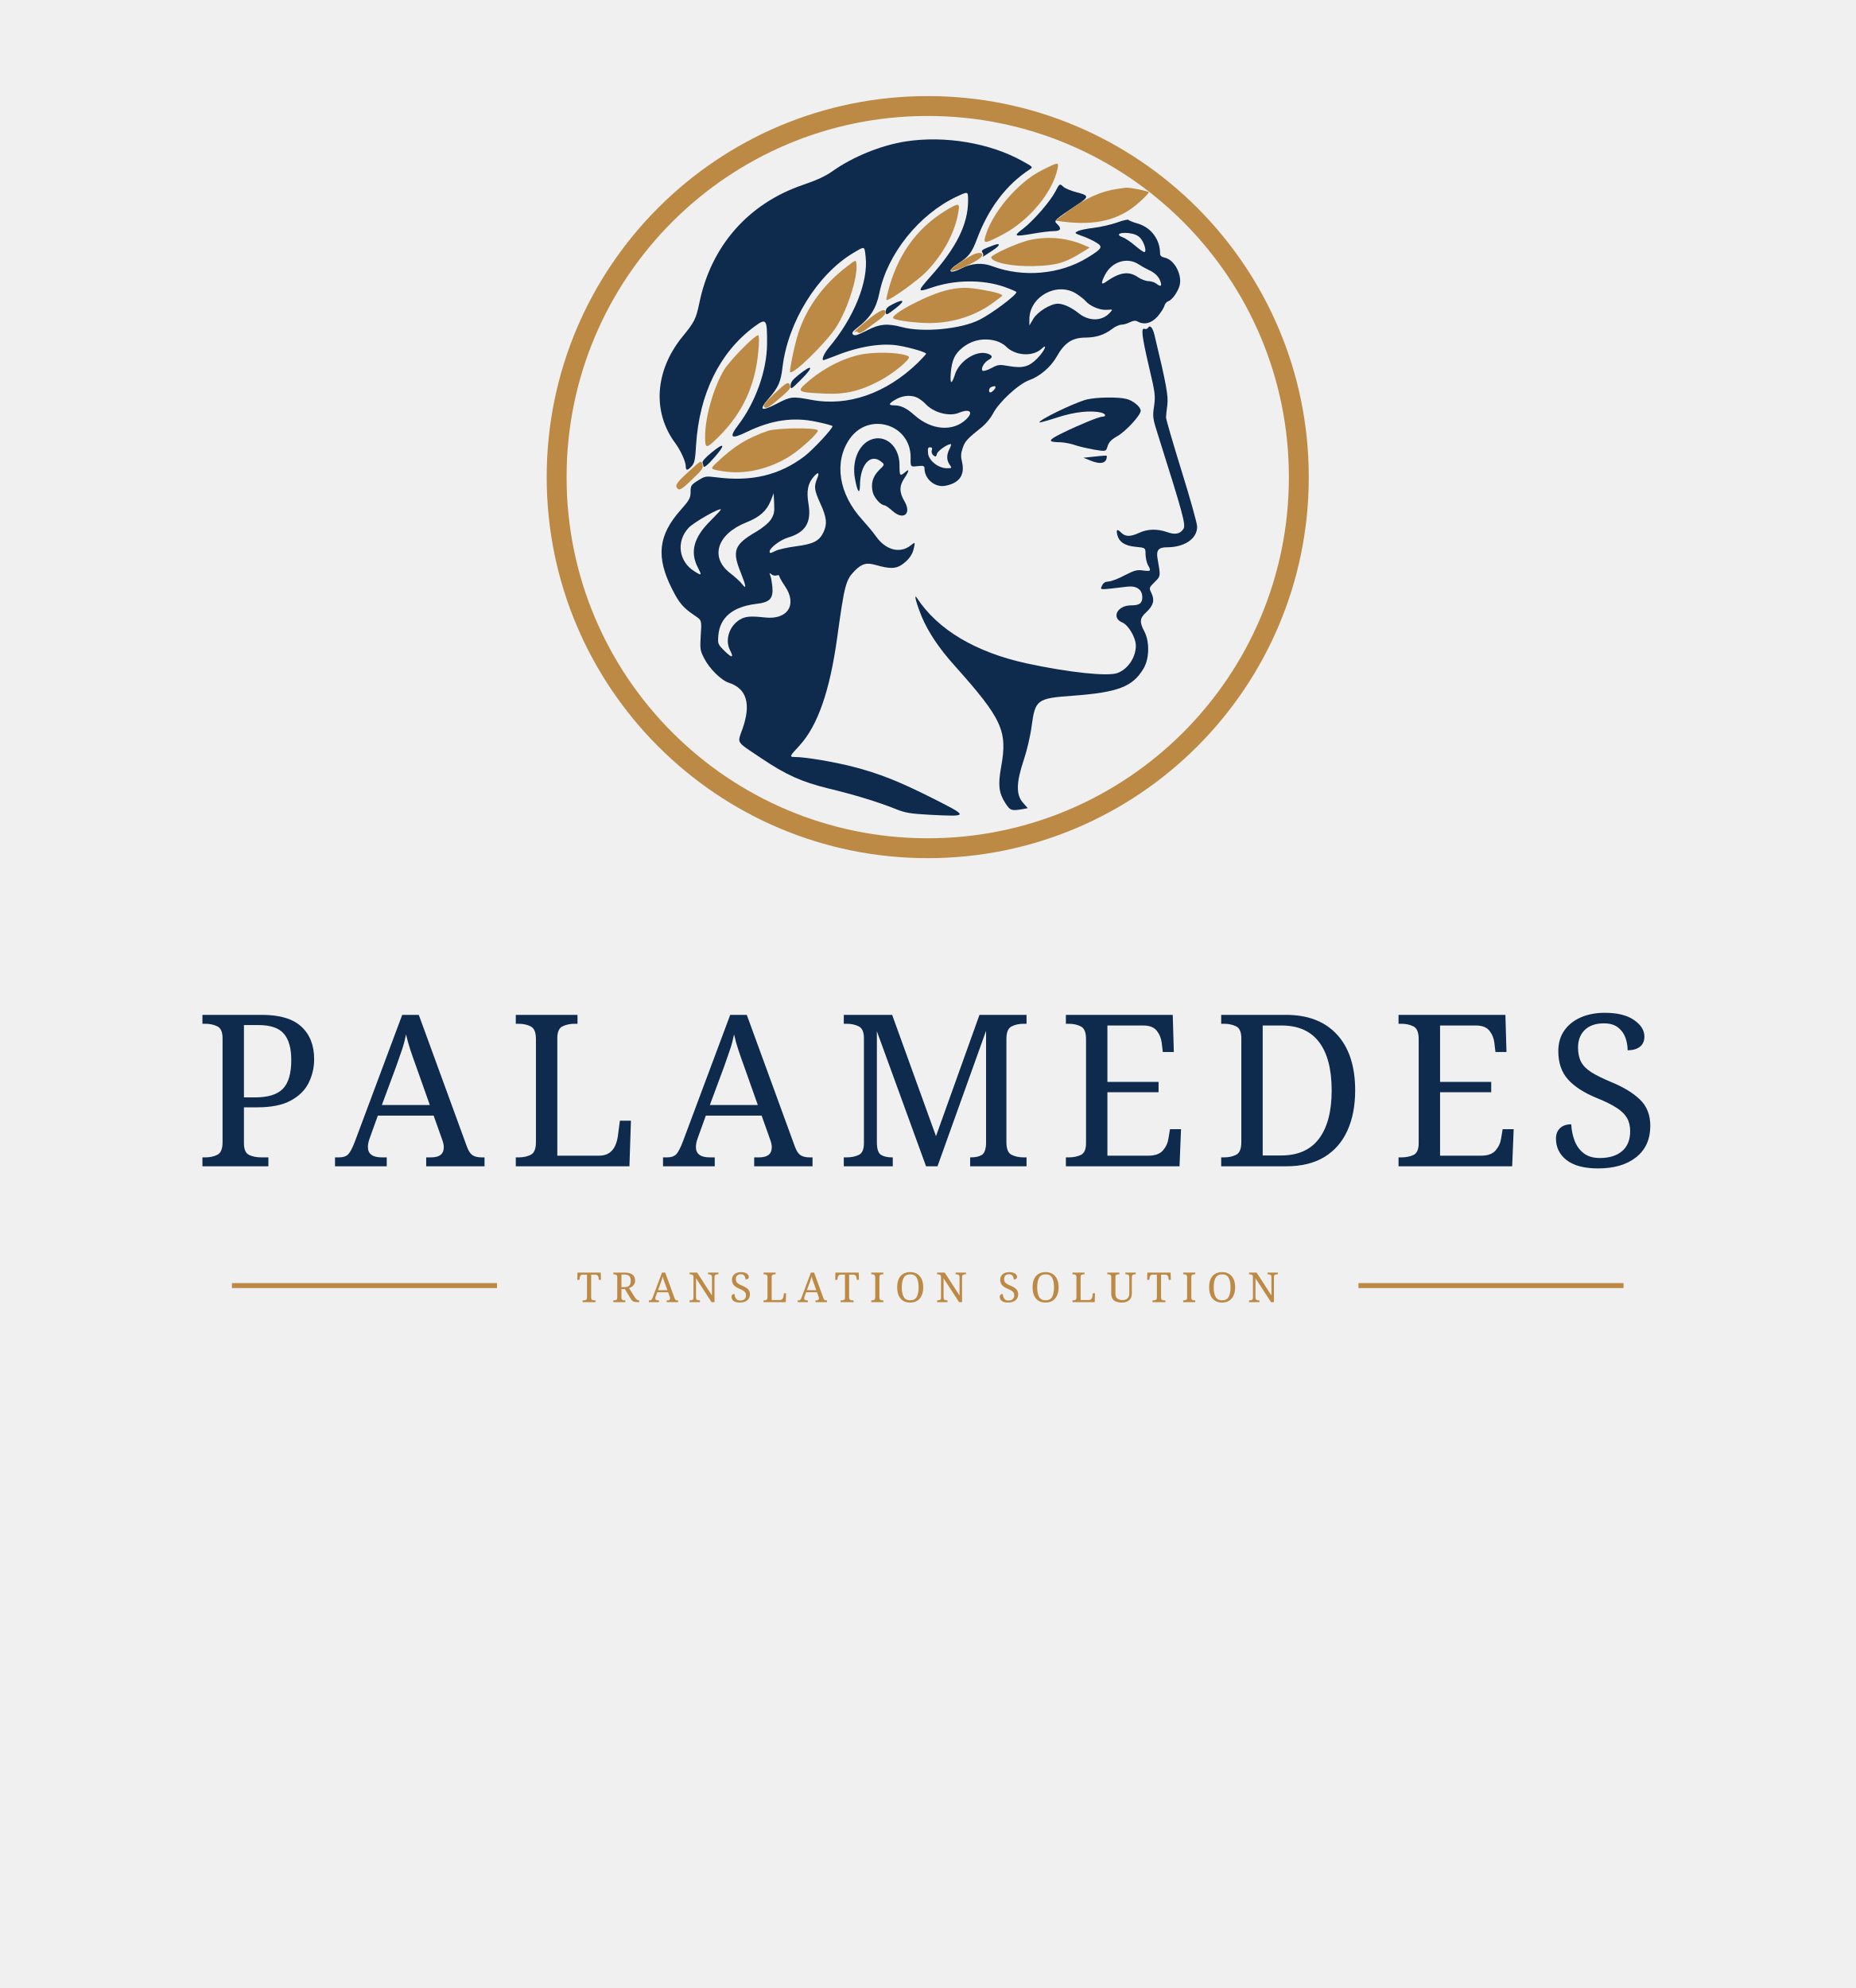
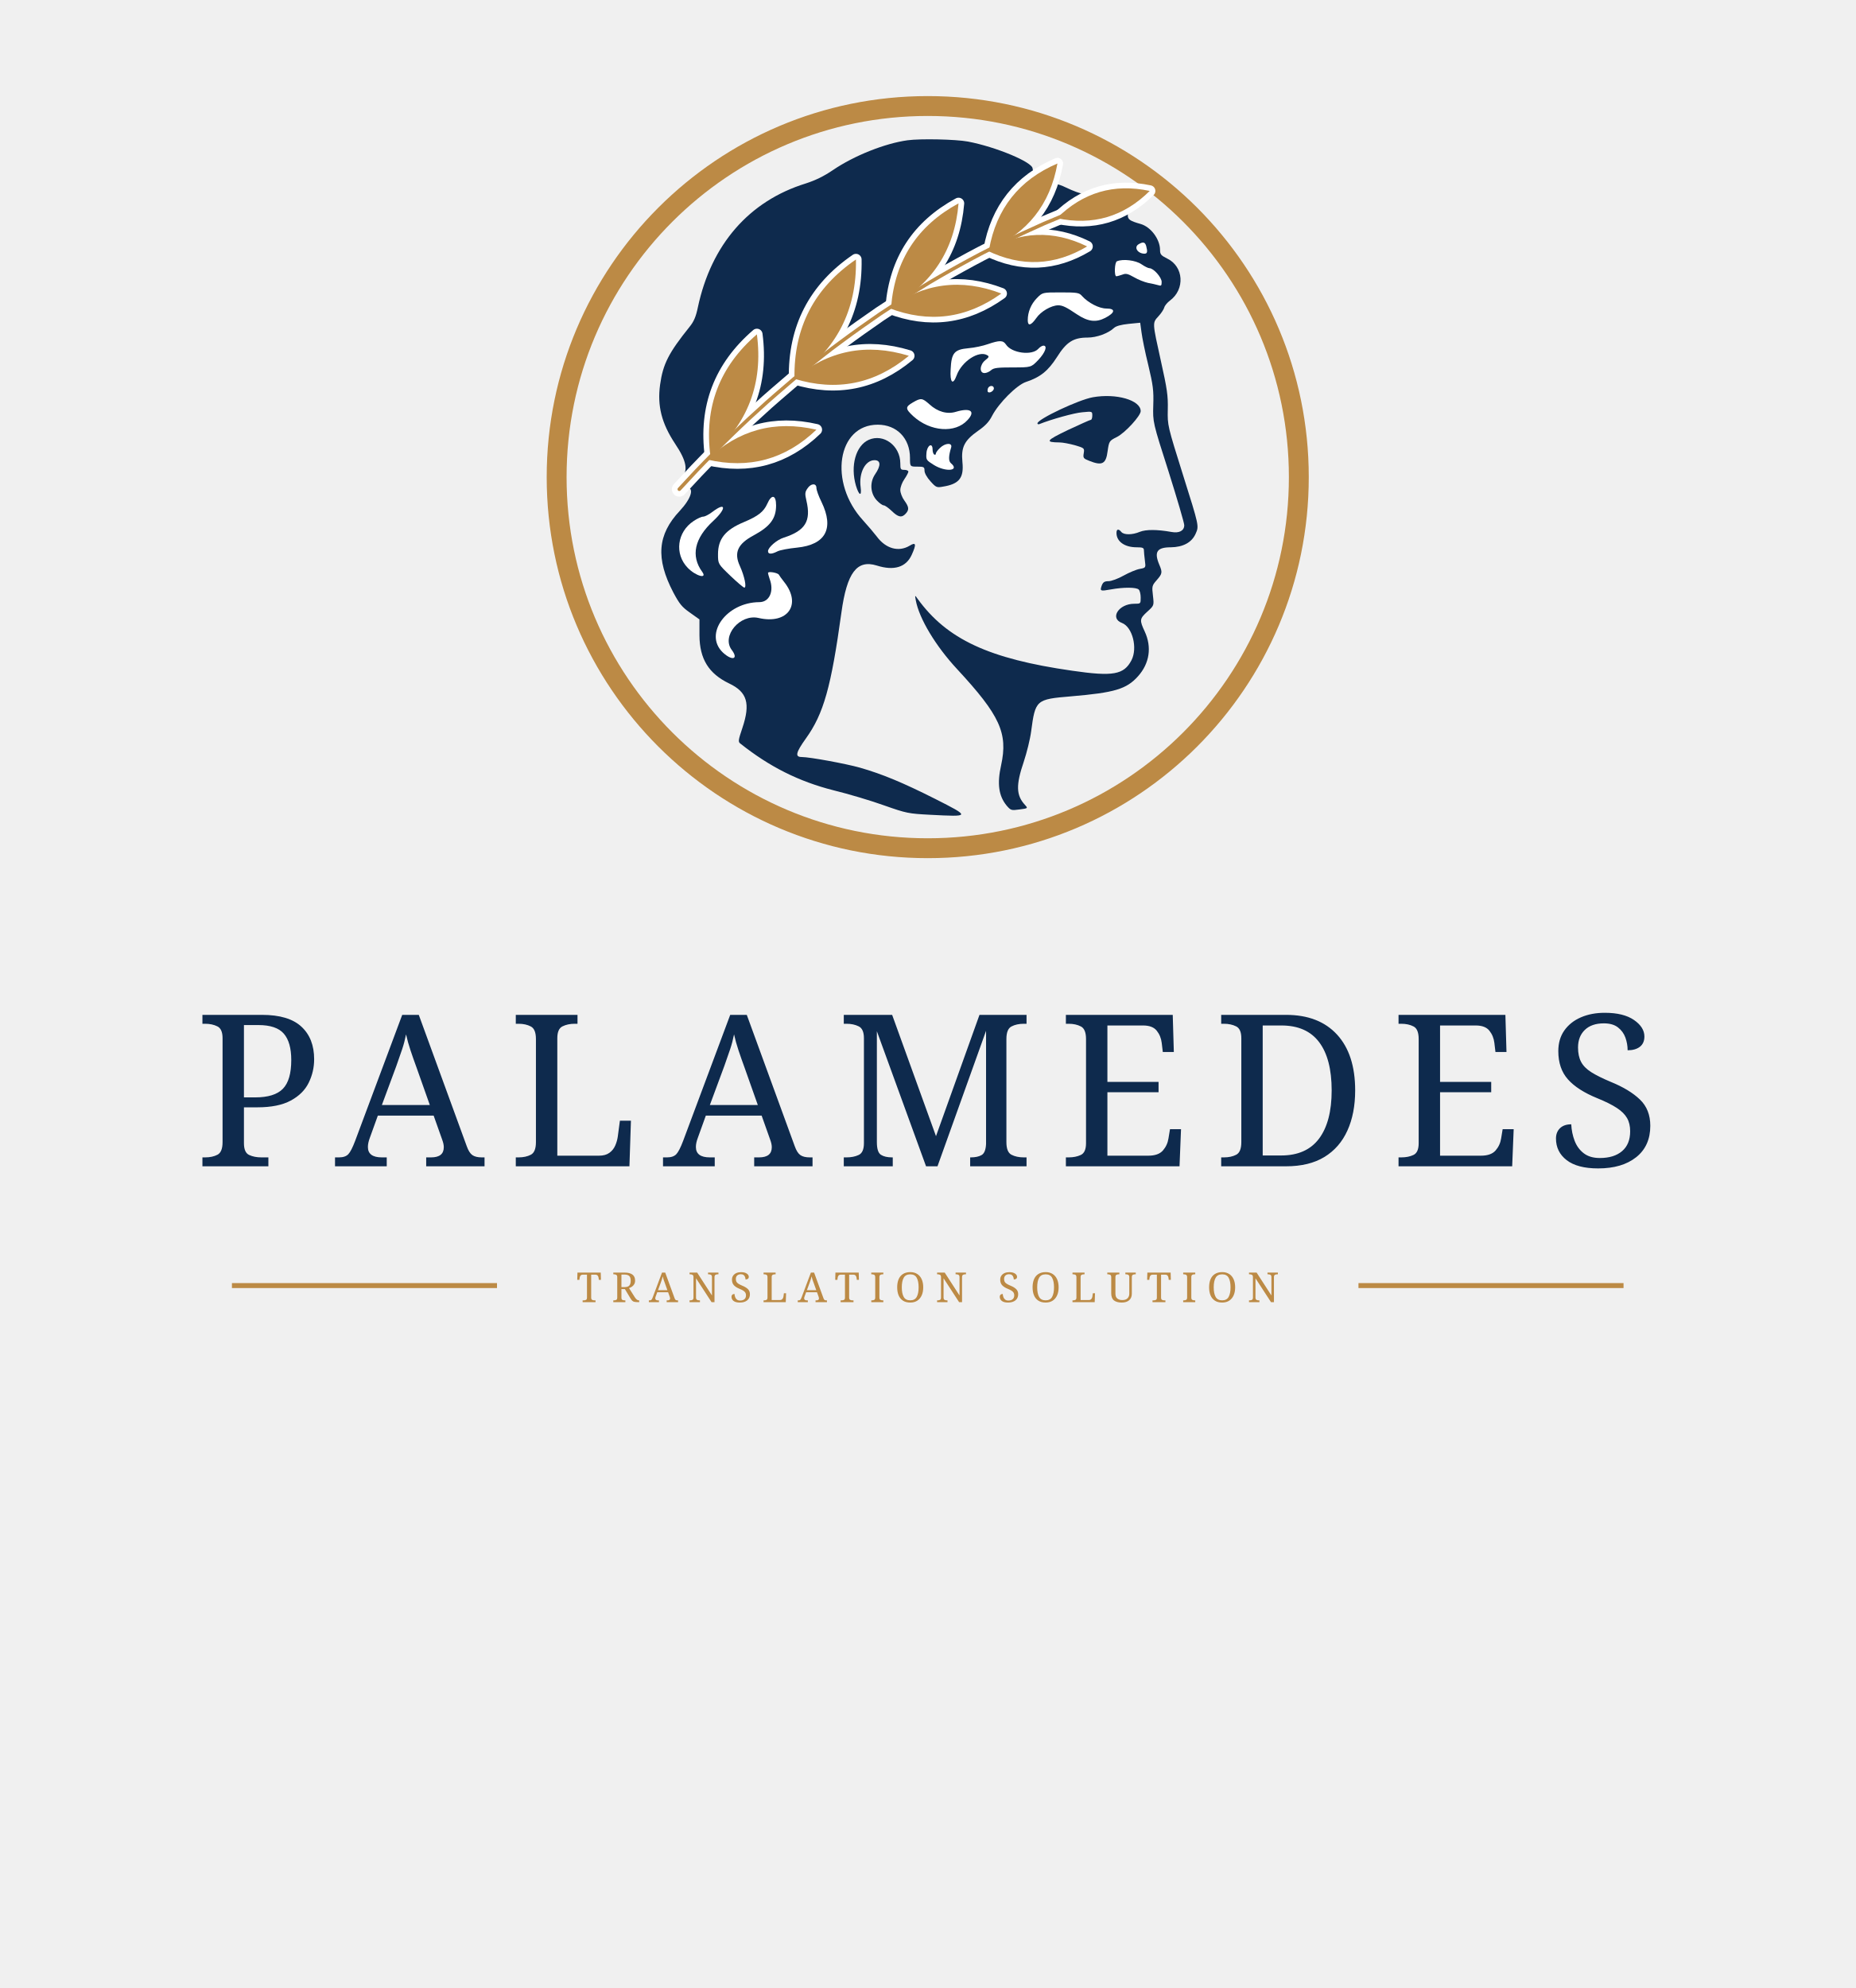
<svg xmlns="http://www.w3.org/2000/svg" viewBox="0 0 560 600" role="img" aria-label="PALAMEDES">
  <defs>
    <style>
      @font-face{ font-family:"Cinzel Hellenic"; src:url("CinzelHellenic-Regular.ttf") format("truetype"); }
      .navy { fill:#0E2A4D; }
      .gold { fill:#BC8A45; }
+       .stem { fill:none; stroke:#BC8A45; stroke-width:2.2; stroke-linecap:round; stroke-linejoin:round; }
      .ring { fill:none; stroke:#BC8A45; stroke-width:6; }
      .wordmark { font-family:"Cinzel Hellenic", serif; font-weight:400; }
    </style>
  </defs>
  <g transform="translate(160.0,24)">
    <circle class="ring" cx="120" cy="120" r="112" />
-     <g transform="translate(120,120) scale(0.4869) translate(-235.0,-256.5)">
+     <g transform="translate(120,120) scale(0.4869) translate(-235,-256.5)">
      <g class="navy" transform="translate(0,500) scale(0.1,-0.1)">
-         <path d="M2215 4516 c-155 -24 -328 -95 -453 -183 -44 -32 -101 -58 -187 -87 -338 -116 -569 -379 -641 -733 -20 -96 -30 -117 -104 -207 -172 -211 -189 -469 -43 -663 31 -43 63 -112 63 -140 0 -29 11 -29 37 0 17 18 22 41 27 131 20 318 146 574 360 733 76 56 81 50 80 -107 -1 -165 -72 -363 -180 -504 -58 -77 -43 -88 52 -42 154 75 290 95 434 64 55 -11 100 -24 100 -27 0 -16 -120 -145 -173 -186 -155 -118 -329 -160 -549 -131 -64 8 -69 7 -112 -20 -43 -27 -46 -32 -46 -71 0 -37 -7 -50 -60 -110 -141 -158 -156 -292 -54 -493 44 -87 68 -115 141 -164 42 -28 42 -28 36 -120 -5 -85 -4 -95 20 -142 33 -66 107 -139 155 -154 110 -36 138 -131 84 -285 -33 -94 -45 -74 117 -183 153 -103 250 -146 412 -186 158 -38 304 -82 417 -127 64 -26 93 -30 215 -37 243 -12 243 -12 22 100 -212 107 -336 156 -499 198 -111 29 -295 60 -355 60 -41 0 -40 2 24 71 113 123 188 338 234 671 45 326 53 355 107 411 45 46 74 54 133 37 84 -24 123 -24 160 2 43 29 68 64 76 107 7 34 7 34 -20 13 -67 -53 -155 -30 -216 56 -18 26 -57 72 -85 103 -146 159 -177 358 -78 501 119 171 380 91 378 -116 -1 -58 -1 -58 43 -53 37 4 43 2 43 -15 0 -64 64 -118 127 -107 88 16 124 66 106 146 -9 36 -8 55 4 89 14 42 26 55 122 132 23 19 52 55 65 80 37 72 160 185 225 208 65 23 132 80 168 142 51 91 98 122 185 122 63 1 113 17 160 53 19 15 46 27 59 27 13 0 37 7 52 15 21 10 34 12 47 5 42 -23 86 -12 124 30 19 22 38 51 42 64 3 14 14 28 25 31 23 8 58 55 70 97 18 65 -31 160 -91 173 -22 5 -30 12 -30 28 0 85 -56 159 -136 183 -29 8 -56 19 -59 23 -2 5 -35 -2 -72 -16 -37 -13 -103 -28 -145 -33 -43 -5 -87 -14 -99 -21 -21 -11 -19 -12 27 -29 27 -9 66 -27 87 -40 46 -27 39 -39 -55 -96 -169 -103 -396 -123 -587 -52 -62 24 -130 19 -192 -13 -79 -40 -94 -17 -19 31 65 42 83 65 116 153 71 189 181 334 324 428 24 16 24 16 -45 54 -199 111 -479 158 -720 121z m385 -369 c0 -144 -73 -291 -233 -469 -83 -93 -83 -99 5 -69 145 50 316 52 451 6 42 -15 77 -30 77 -33 0 -19 -151 -132 -228 -171 -115 -59 -353 -81 -482 -46 -91 24 -139 20 -219 -22 -56 -28 -74 -34 -84 -24 -9 9 -4 18 23 39 84 65 120 121 140 217 49 244 248 491 482 600 70 32 68 33 68 -28z m1066 -228 c25 -26 44 -89 26 -89 -6 0 -32 19 -58 41 -27 23 -61 46 -76 51 -43 15 -22 31 34 26 35 -4 57 -12 74 -29z m-1701 -117 c18 -155 -72 -379 -227 -563 -32 -39 -49 -79 -33 -79 2 0 39 14 81 30 141 56 282 78 385 60 74 -13 169 -41 169 -50 0 -3 -24 -29 -52 -57 -196 -189 -432 -272 -659 -229 -119 22 -128 21 -215 -24 -98 -51 -114 -41 -50 32 60 69 75 102 86 195 33 278 215 573 436 706 76 45 71 47 79 -21z m1694 -49 c15 -10 42 -25 61 -34 40 -18 65 -44 74 -76 8 -26 -1 -29 -28 -8 -11 8 -33 15 -48 15 -16 0 -46 11 -66 25 -57 39 -114 30 -199 -31 -29 -20 -30 -6 -4 45 43 83 139 112 210 64z m-388 -181 c24 -16 50 -36 58 -46 26 -31 91 -58 132 -54 38 3 38 3 17 -19 -49 -53 -130 -53 -194 -1 -45 36 -94 58 -127 58 -45 0 -125 -49 -152 -93 l-25 -42 0 38 c0 141 171 235 291 159z m-497 -293 c21 -6 48 -21 60 -33 56 -59 167 -67 222 -15 41 39 18 -15 -27 -60 -49 -51 -90 -63 -174 -48 -62 11 -69 10 -110 -12 -24 -13 -48 -20 -54 -17 -15 10 7 51 35 67 31 16 26 31 -11 41 -69 18 -170 -49 -196 -130 -21 -67 -32 -62 -26 10 7 80 25 117 72 155 59 48 134 63 209 42z m-4 -287 c0 -10 -22 -32 -32 -32 -13 0 -9 28 5 33 19 8 27 8 27 -1z m-482 -66 c15 -8 36 -24 47 -36 50 -55 148 -82 209 -56 68 28 92 4 43 -42 -82 -77 -214 -66 -318 26 -52 46 -85 62 -130 62 -37 0 -30 13 19 40 44 23 93 25 130 6z m197 -316 c-19 -37 -19 -70 1 -98 15 -21 14 -22 -18 -22 -54 1 -112 48 -116 93 -3 29 0 37 13 37 11 0 15 -6 10 -19 -3 -10 1 -24 10 -31 14 -11 17 -10 22 9 5 19 62 59 86 61 4 0 1 -13 -8 -30z m-821 -185 c-20 -50 -18 -69 21 -155 39 -86 43 -125 19 -176 -26 -55 -63 -74 -172 -88 -53 -7 -112 -20 -129 -30 -28 -14 -33 -14 -33 -2 0 22 66 72 113 86 109 32 147 93 128 208 -14 83 -4 130 36 174 26 28 33 21 17 -17z m-287 -254 c-14 -21 -52 -52 -91 -75 -136 -79 -150 -118 -95 -253 33 -82 37 -109 9 -72 -11 15 -45 46 -75 69 -127 98 -81 242 100 314 83 33 126 71 152 135 l18 46 3 -64 c3 -53 -1 -69 -21 -100z m-371 -4 c-106 -104 -131 -194 -82 -290 27 -53 26 -55 -20 -26 -98 60 -115 186 -36 270 32 34 190 124 200 114 2 -2 -26 -32 -62 -68z m408 -341 c9 3 16 1 16 -5 0 -6 16 -34 35 -62 78 -114 17 -210 -124 -194 -91 10 -121 7 -155 -13 -66 -39 -95 -127 -61 -191 25 -48 11 -49 -36 -2 -40 40 -41 43 -37 94 9 112 89 178 233 196 87 10 108 32 102 106 -3 28 -8 59 -13 70 -7 17 -6 18 8 7 8 -7 23 -10 32 -6z" />
-         <path d="M2133 3507 c-32 -16 -43 -27 -43 -45 0 -26 4 -25 63 21 60 47 50 60 -20 24z" />
-         <path d="M1551 3070 c-39 -31 -51 -47 -51 -67 0 -26 3 -25 60 32 86 85 80 106 -9 35z" />
-         <path d="M3141 4205 c-33 -63 -137 -182 -200 -230 -63 -48 -57 -51 61 -31 50 9 109 16 130 16 43 0 50 16 19 45 -22 19 -16 24 131 122 69 46 68 54 -11 74 -34 9 -70 24 -79 33 -25 22 -24 22 -51 -29z" />
-         <path d="M2760 3873 c-71 -26 -82 -33 -71 -46 6 -8 7 -18 3 -23 -4 -4 0 -4 8 2 8 5 32 21 52 34 48 31 52 49 8 33z" />
-         <path d="M3715 3360 c-4 -6 -13 -9 -21 -6 -23 9 -17 -44 27 -233 39 -165 41 -180 32 -246 -10 -67 -9 -75 28 -190 151 -478 170 -547 154 -571 -21 -32 -52 -38 -104 -19 -59 20 -117 19 -170 -5 -55 -26 -86 -25 -112 1 -25 25 -32 20 -24 -14 12 -45 47 -68 114 -74 61 -6 61 -6 61 -47 1 -22 7 -52 15 -66 21 -37 19 -40 -29 -34 -39 6 -55 1 -116 -30 -39 -21 -84 -38 -100 -38 -20 -1 -31 -8 -40 -26 -12 -28 -22 -27 156 -6 59 7 94 -18 94 -66 0 -37 -18 -50 -70 -50 -85 0 -124 -77 -54 -106 38 -16 84 -94 84 -144 0 -72 -49 -145 -113 -169 -59 -23 -302 3 -562 59 -318 69 -553 209 -682 406 -21 32 -5 -30 29 -114 40 -96 107 -197 204 -305 295 -330 330 -405 289 -628 -20 -111 -15 -160 25 -223 31 -48 38 -50 102 -40 l38 7 -30 34 c-43 49 -42 124 5 264 20 60 41 149 49 210 22 165 33 173 256 189 282 21 371 56 438 169 36 61 38 165 5 229 -32 59 -29 83 12 120 43 40 53 74 32 117 -16 34 -16 34 19 69 39 39 38 34 18 149 -8 49 7 67 58 67 110 0 188 53 188 128 0 20 -44 177 -97 347 -53 171 -96 319 -96 330 0 11 4 45 8 76 7 55 -5 126 -79 433 -12 49 -28 67 -41 46z" />
-         <path d="M3335 2916 c-77 -20 -304 -130 -292 -142 2 -2 52 12 111 31 106 35 210 46 274 29 25 -7 30 -24 6 -24 -21 0 -137 -47 -248 -101 -94 -46 -96 -57 -11 -58 22 -1 59 -8 83 -16 24 -9 78 -21 120 -29 77 -13 77 -13 87 21 8 25 23 41 62 63 52 30 143 129 143 156 0 24 -45 62 -86 73 -51 14 -186 12 -249 -3z" />
-         <path d="M1995 2666 c-75 -32 -116 -134 -96 -241 15 -83 30 -102 31 -40 1 127 65 200 131 146 23 -18 23 -18 -13 -53 -40 -41 -52 -85 -38 -139 10 -35 50 -79 73 -79 5 0 27 -15 48 -34 67 -61 121 -20 75 59 -33 55 -33 96 -1 143 29 43 33 62 8 40 -36 -30 -38 -27 -38 42 0 117 -89 194 -180 156z" />
-         <path d="M1012 2589 c-42 -34 -61 -56 -58 -66 3 -8 6 -17 6 -19 0 -16 25 4 70 56 69 79 60 93 -18 29z" />
-         <path d="M3370 2561 l-55 -6 43 -17 c64 -27 102 -17 102 26 0 6 -3 6 -90 -3z" />
+         <path d="M2225 4523 c-139 -19 -331 -95 -463 -185 -56 -38 -107 -63 -169 -83 -351 -109 -585 -378 -668 -768 -12 -58 -25 -88 -51 -120 -130 -162 -165 -230 -183 -359 -18 -131 9 -239 93 -366 73 -109 83 -169 37 -216 -34 -36 -38 -48 -17 -65 10 -8 16 -9 21 -1 3 5 18 10 32 10 48 0 27 -68 -44 -144 -139 -148 -150 -295 -40 -506 38 -71 53 -90 103 -125 l59 -42 0 -99 c1 -146 57 -237 184 -298 112 -53 133 -124 82 -276 -26 -77 -27 -86 -12 -97 181 -144 363 -235 576 -289 94 -23 235 -65 315 -94 139 -49 151 -51 285 -58 251 -13 251 -13 30 99 -201 101 -326 153 -465 193 -89 25 -312 66 -361 66 -43 0 -37 27 25 114 111 154 157 319 221 782 34 247 96 329 219 291 107 -34 182 -11 217 67 30 66 26 80 -13 56 -68 -41 -148 -19 -204 57 -16 21 -54 66 -85 100 -215 234 -160 593 91 593 118 0 200 -84 200 -206 0 -54 0 -54 45 -54 41 0 45 -2 45 -25 0 -15 15 -42 37 -66 34 -38 39 -40 77 -33 101 16 131 54 121 152 -9 93 12 134 97 194 45 31 69 57 87 93 41 79 153 191 210 210 88 29 137 68 192 154 59 94 102 121 190 121 56 0 128 26 164 60 13 12 44 20 91 25 l71 7 8 -59 c4 -32 22 -123 42 -203 30 -126 34 -158 31 -250 -3 -105 -3 -105 95 -411 53 -168 97 -318 97 -332 0 -34 -31 -51 -79 -42 -89 16 -158 16 -196 1 -47 -20 -99 -20 -115 -1 -17 21 -30 19 -30 -6 0 -53 50 -89 125 -89 37 0 45 -3 45 -19 0 -10 3 -38 6 -63 6 -45 6 -45 -32 -52 -22 -4 -67 -23 -101 -42 -34 -19 -75 -34 -92 -34 -25 0 -34 -6 -42 -26 -13 -36 -10 -37 57 -25 77 14 157 14 172 -1 7 -7 12 -29 12 -50 0 -38 0 -38 -40 -38 -96 0 -154 -90 -76 -119 65 -25 98 -155 59 -231 -47 -90 -114 -102 -368 -65 -517 74 -776 195 -958 446 -17 24 -17 24 -11 -10 21 -113 123 -283 256 -426 266 -287 316 -397 273 -595 -26 -116 -15 -191 34 -251 26 -30 29 -31 80 -24 53 7 53 7 33 29 -54 59 -56 122 -7 266 19 57 40 142 46 189 26 195 30 199 246 217 272 23 345 45 416 124 72 80 87 181 42 278 -33 71 -32 79 16 123 42 38 42 38 35 99 -7 58 -6 63 23 96 35 40 37 48 16 97 -33 79 -14 107 72 107 76 1 130 30 154 85 21 47 21 47 -77 358 -98 312 -98 312 -96 411 2 86 -4 127 -43 302 -53 240 -53 234 -15 276 17 18 33 43 36 54 3 12 19 31 35 43 95 70 86 212 -17 261 -38 19 -44 26 -44 53 0 66 -57 143 -120 161 -67 19 -80 28 -80 55 0 18 8 32 28 43 32 20 108 96 101 102 -2 3 -34 10 -70 15 -70 12 -141 4 -234 -25 -59 -19 -111 -10 -210 37 -22 11 -46 19 -52 19 -16 0 -17 46 -2 89 15 44 10 46 -56 16 -69 -30 -95 -32 -95 -7 0 39 -227 134 -401 167 -75 14 -293 19 -374 8z" />
+         <path d="M3373 2930 c-89 -16 -343 -136 -343 -162 0 -5 6 -7 13 -4 72 29 215 69 265 73 62 6 62 6 62 -21 0 -14 -4 -26 -9 -26 -5 0 -69 -29 -142 -63 -137 -66 -144 -76 -51 -77 18 0 60 -8 93 -17 60 -18 61 -18 56 -50 -5 -29 -2 -33 34 -47 80 -32 104 -20 114 60 9 62 10 64 58 88 51 26 147 131 147 160 0 68 -151 112 -297 86z" />
+         <path d="M1984 2666 c-80 -36 -115 -161 -79 -284 19 -63 37 -69 29 -9 -12 88 29 167 86 167 39 0 41 -33 4 -87 -35 -51 -30 -120 11 -163 16 -17 35 -30 42 -30 8 0 30 -16 50 -35 40 -39 62 -43 86 -17 23 25 21 42 -8 82 -14 19 -25 48 -25 65 0 17 11 47 25 67 14 20 25 42 25 47 0 6 -11 11 -25 11 -23 0 -25 4 -25 40 0 110 -104 187 -196 146z" />
      </g>
-       <g class="gold" transform="translate(0,500) scale(0.1,-0.1)">
-         <path d="M3059 4338 c-153 -76 -318 -273 -355 -422 -8 -35 7 -32 115 25 162 87 306 261 336 407 8 41 5 41 -96 -10z" />
-         <path d="M3535 4223 c-107 -14 -205 -57 -312 -137 l-82 -61 52 -7 c205 -25 351 13 472 124 30 27 55 54 55 58 0 8 -115 31 -141 29 -8 -1 -27 -4 -44 -6z" />
-         <path d="M2484 4101 c-184 -106 -304 -260 -369 -475 -14 -48 -24 -90 -21 -93 11 -11 199 123 253 181 101 107 169 234 191 354 12 65 8 68 -54 33z" />
-         <path d="M2984 3905 c-75 -16 -246 -94 -241 -109 10 -32 130 -56 262 -53 142 4 194 19 299 84 l50 31 -40 17 c-105 44 -219 54 -330 30z" />
-         <path d="M2640 3818 c-33 -12 -150 -91 -150 -101 0 -17 112 26 173 67 43 29 27 53 -23 34z" />
-         <path d="M1855 3745 c-148 -111 -256 -257 -308 -420 -21 -63 -56 -233 -50 -239 18 -18 214 173 281 272 71 105 140 317 130 398 -3 27 -3 27 -53 -11z" />
-         <path d="M2474 3595 c-116 -25 -361 -153 -337 -176 15 -13 140 -29 224 -29 149 0 292 48 404 133 22 17 42 32 45 34 11 9 -30 23 -110 37 -101 19 -144 19 -226 1z" />
-         <path d="M1995 3423 c-65 -52 -118 -100 -96 -88 7 4 16 2 20 -4 5 -8 22 0 52 22 24 18 61 46 82 61 39 29 49 56 20 56 -10 0 -45 -21 -78 -47z" />
-         <path d="M1202 3233 c-50 -50 -101 -110 -115 -134 -67 -115 -117 -293 -117 -414 0 -77 6 -77 86 2 145 145 222 309 243 518 6 60 7 103 1 109 -5 5 -45 -27 -98 -81z" />
-         <path d="M1960 3199 c-110 -16 -240 -78 -344 -165 -84 -70 -80 -73 89 -81 133 -7 226 15 348 80 84 44 193 135 180 148 -23 23 -174 33 -273 18z" />
-         <path d="M1398 2951 c-57 -55 -70 -72 -61 -82 13 -13 32 -1 122 78 32 28 43 44 38 56 -10 27 -21 21 -99 -52z" />
-         <path d="M1360 2722 c-130 -45 -211 -95 -317 -196 -44 -41 -44 -42 40 -55 133 -21 282 13 411 93 72 46 185 150 174 162 -18 17 -254 14 -308 -4z" />
-         <path d="M868 2469 c-79 -72 -89 -88 -65 -108 11 -8 30 5 86 59 65 62 72 72 64 95 -8 25 -9 24 -85 -46z" />
+       <g fill="#FFFFFF" transform="translate(0,500) scale(0.1,-0.1)">
+         <path d="M3658 3879 c-32 -18 -8 -58 35 -59 18 0 21 11 11 48 -7 24 -19 27 -46 11z" />
+         <path d="M3523 3773 c-15 -5 -18 -93 -4 -93 5 0 22 5 37 10 22 9 34 6 73 -16 25 -15 64 -30 86 -35 22 -4 50 -10 63 -14 19 -6 22 -4 22 20 0 28 -50 85 -76 85 -7 0 -30 11 -50 25 -35 24 -114 34 -151 18z" />
+         <path d="M3026 3544 c-36 -37 -56 -86 -56 -136 0 -39 20 -34 53 13 28 41 92 78 135 79 27 0 49 -10 117 -56 68 -45 117 -52 175 -22 62 32 66 58 8 58 -46 0 -113 35 -152 78 -17 20 -29 22 -132 22 -113 0 -113 0 -148 -36z" />
+         <path d="M2722 3259 c-28 -10 -82 -22 -120 -25 -88 -8 -105 -29 -110 -131 -5 -83 14 -101 37 -38 31 87 139 158 191 125 12 -7 9 -13 -13 -30 -35 -28 -39 -80 -5 -80 12 0 30 8 41 18 16 14 39 17 134 17 114 0 114 0 159 47 43 46 58 88 31 88 -8 0 -22 -9 -32 -20 -39 -43 -165 -27 -200 27 -18 27 -40 27 -113 2z" />
+         <path d="M2723 2985 c-3 -9 -3 -18 0 -22 10 -10 37 6 37 22 0 20 -29 20 -37 0z" />
+         <path d="M2258 2898 c-48 -28 -48 -39 3 -86 105 -95 259 -107 335 -24 52 55 20 79 -71 52 -54 -17 -114 0 -164 46 -45 40 -53 41 -103 12z" />
+         <path d="M2425 2615 c-14 -13 -25 -29 -25 -35 0 -6 -4 -8 -10 -5 -5 3 -10 17 -10 31 0 47 -35 26 -38 -23 -3 -41 -1 -43 45 -72 73 -46 164 -38 107 10 -16 13 -15 45 1 97 10 32 -37 30 -70 -3z" />
+         <path d="M1604 2364 c-15 -22 -16 -32 -6 -75 30 -127 -7 -186 -140 -229 -43 -13 -98 -61 -98 -84 0 -20 22 -20 59 -1 16 8 70 18 121 23 177 18 231 118 152 282 -18 36 -32 75 -32 88 0 31 -35 29 -56 -4z" />
+         <path d="M1355 2269 c-22 -49 -57 -76 -145 -113 -115 -48 -160 -104 -160 -199 0 -60 0 -60 77 -134 42 -40 81 -73 86 -73 16 0 1 71 -27 133 -39 84 -14 138 85 191 102 55 139 104 139 186 0 66 -28 71 -55 9z" />
+         <path d="M1016 2220 c-22 -17 -48 -30 -58 -30 -10 0 -37 -12 -59 -27 -103 -68 -120 -204 -37 -290 49 -51 124 -72 90 -25 -72 99 -48 208 69 316 83 77 79 120 -5 56z" />
+         <path d="M1360 1841 c0 -5 5 -22 10 -37 29 -76 -1 -144 -64 -144 -203 -1 -346 -197 -226 -312 58 -54 99 -42 55 16 -65 86 51 224 166 198 181 -42 270 83 159 223 -16 20 -30 40 -32 44 -5 13 -68 24 -68 12z" />
      </g>
+       <g fill="#FFFFFF" stroke="#FFFFFF" stroke-linejoin="round" stroke-linecap="round">
+         <path d="M 81.0,264.0 L 86.3,258.3 L 91.6,252.6 L 96.9,247.1 L 102.3,241.6 L 107.7,236.1 L 113.1,230.8 L 118.6,225.5 L 124.1,220.3 L 129.7,215.2 L 135.3,210.1 L 140.9,205.2 L 146.6,200.3 L 152.3,195.4 L 158.1,190.7 L 163.9,186.0 L 169.7,181.4 L 175.5,176.9 L 181.4,172.5 L 187.4,168.1 L 193.4,163.8 L 199.4,159.6 L 205.4,155.4 L 211.5,151.4 L 217.6,147.4 L 223.8,143.4 L 230.0,139.6 L 236.2,135.8 L 242.5,132.1 L 248.8,128.5 L 255.1,125.0 L 261.5,121.5 L 267.9,118.1 L 274.4,114.8 L 280.9,111.6 L 287.4,108.4 L 294.0,105.3 L 300.6,102.3 L 307.2,99.3 L 313.9,96.5 L 320.6,93.7 " fill="none" stroke-width="9.2" />
+         <g stroke-width="7.0">
+           <path d="M 100.3,243.5 Q 135.1,213.5 129.1,168.0 Q 94.3,198.0 100.3,243.5 Z" />
+           <path d="M 98.3,245.6 Q 137.2,254.7 166.0,227.1 Q 127.2,218.1 98.3,245.6 Z" />
+           <path d="M 152.4,195.4 Q 191.4,168.8 190.5,121.6 Q 151.6,148.2 152.4,195.4 Z" />
+           <path d="M 152.2,195.5 Q 191.6,207.6 223.3,181.3 Q 183.9,169.2 152.2,195.5 Z" />
+           <path d="M 211.0,151.7 Q 248.2,166.0 280.6,142.7 Q 243.4,128.4 211.0,151.7 Z" />
+           <path d="M 212.3,150.9 Q 250.5,130.1 254.1,86.8 Q 215.9,107.5 212.3,150.9 Z" />
+           <path d="M 271.9,116.1 Q 303.6,131.5 333.8,113.5 Q 302.1,98.0 271.9,116.1 Z" />
+           <path d="M 273.0,115.5 Q 308.6,100.3 315.4,62.1 Q 279.8,77.3 273.0,115.5 Z" />
+           <path d="M 315.1,96.0 Q 348.4,103.1 372.6,79.1 Q 339.3,72.0 315.1,96.0 Z" />
+         </g>
+       </g>
+       <path class="stem" d="M 81.0,264.0 L 86.3,258.3 L 91.6,252.6 L 96.9,247.1 L 102.3,241.6 L 107.7,236.1 L 113.1,230.8 L 118.6,225.5 L 124.1,220.3 L 129.7,215.2 L 135.3,210.1 L 140.9,205.2 L 146.6,200.3 L 152.3,195.4 L 158.1,190.7 L 163.9,186.0 L 169.7,181.4 L 175.5,176.9 L 181.4,172.5 L 187.4,168.1 L 193.4,163.8 L 199.4,159.6 L 205.4,155.4 L 211.5,151.4 L 217.6,147.4 L 223.8,143.4 L 230.0,139.6 L 236.2,135.8 L 242.5,132.1 L 248.8,128.5 L 255.1,125.0 L 261.5,121.5 L 267.9,118.1 L 274.4,114.8 L 280.9,111.6 L 287.4,108.4 L 294.0,105.3 L 300.6,102.3 L 307.2,99.3 L 313.9,96.5 L 320.6,93.7 " />
+       <path class="gold" d="M 100.3,243.5 Q 135.1,213.5 129.1,168.0 Q 94.3,198.0 100.3,243.5 Z" />
+       <path class="gold" d="M 98.3,245.6 Q 137.2,254.7 166.0,227.1 Q 127.2,218.1 98.3,245.6 Z" />
+       <path class="gold" d="M 152.4,195.4 Q 191.4,168.8 190.5,121.6 Q 151.6,148.2 152.4,195.4 Z" />
+       <path class="gold" d="M 152.2,195.5 Q 191.6,207.6 223.3,181.3 Q 183.9,169.2 152.2,195.5 Z" />
+       <path class="gold" d="M 211.0,151.7 Q 248.2,166.0 280.6,142.7 Q 243.4,128.4 211.0,151.7 Z" />
+       <path class="gold" d="M 212.3,150.9 Q 250.5,130.1 254.1,86.8 Q 215.9,107.5 212.3,150.9 Z" />
+       <path class="gold" d="M 271.9,116.1 Q 303.6,131.5 333.8,113.5 Q 302.1,98.0 271.9,116.1 Z" />
+       <path class="gold" d="M 273.0,115.5 Q 308.6,100.3 315.4,62.1 Q 279.8,77.3 273.0,115.5 Z" />
+       <path class="gold" d="M 315.1,96.0 Q 348.4,103.1 372.6,79.1 Q 339.3,72.0 315.1,96.0 Z" />
    </g>
  </g>
  <text class="wordmark navy" x="280.0" y="352" font-size="64" letter-spacing="7" text-anchor="middle">PALAMEDES</text>
  <line x1="70" y1="388" x2="150" y2="388" stroke="#BC8A45" stroke-width="1.5" />
  <line x1="410" y1="388" x2="490" y2="388" stroke="#BC8A45" stroke-width="1.5" />
  <text id="subtitle" class="wordmark gold" x="280.0" y="393" font-size="12.5" letter-spacing="3" text-anchor="middle">TRANSLATION SOLUTION</text>
</svg>
